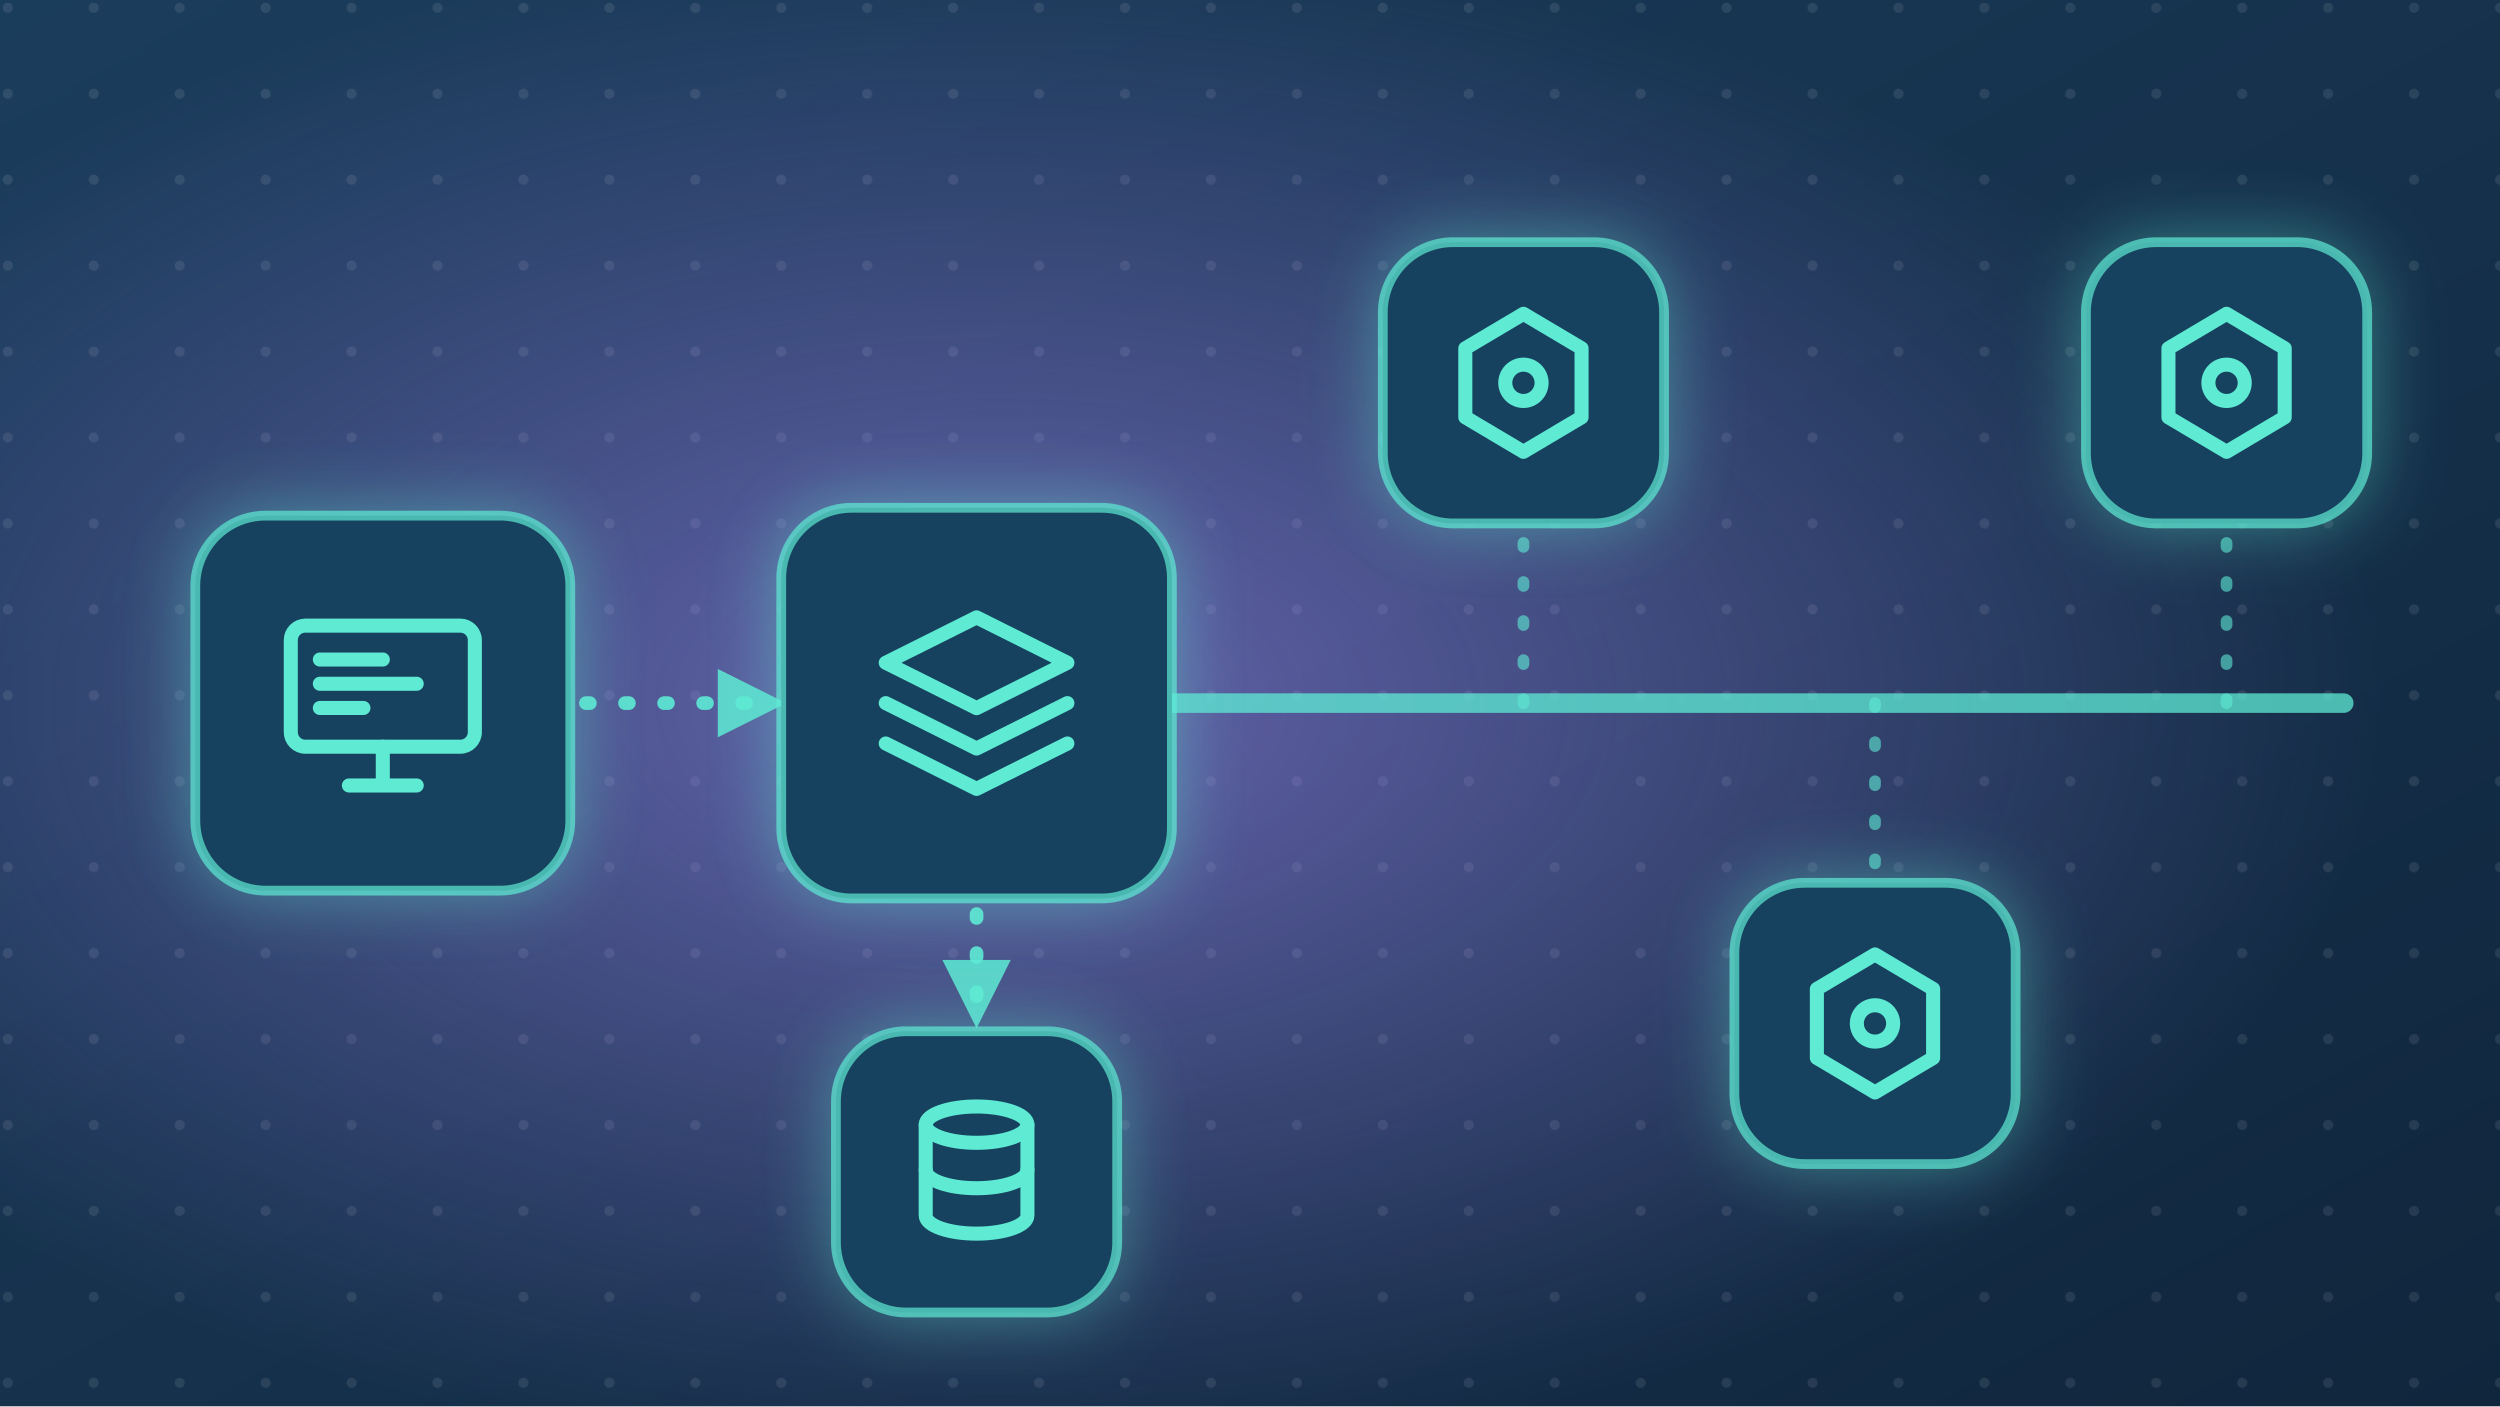
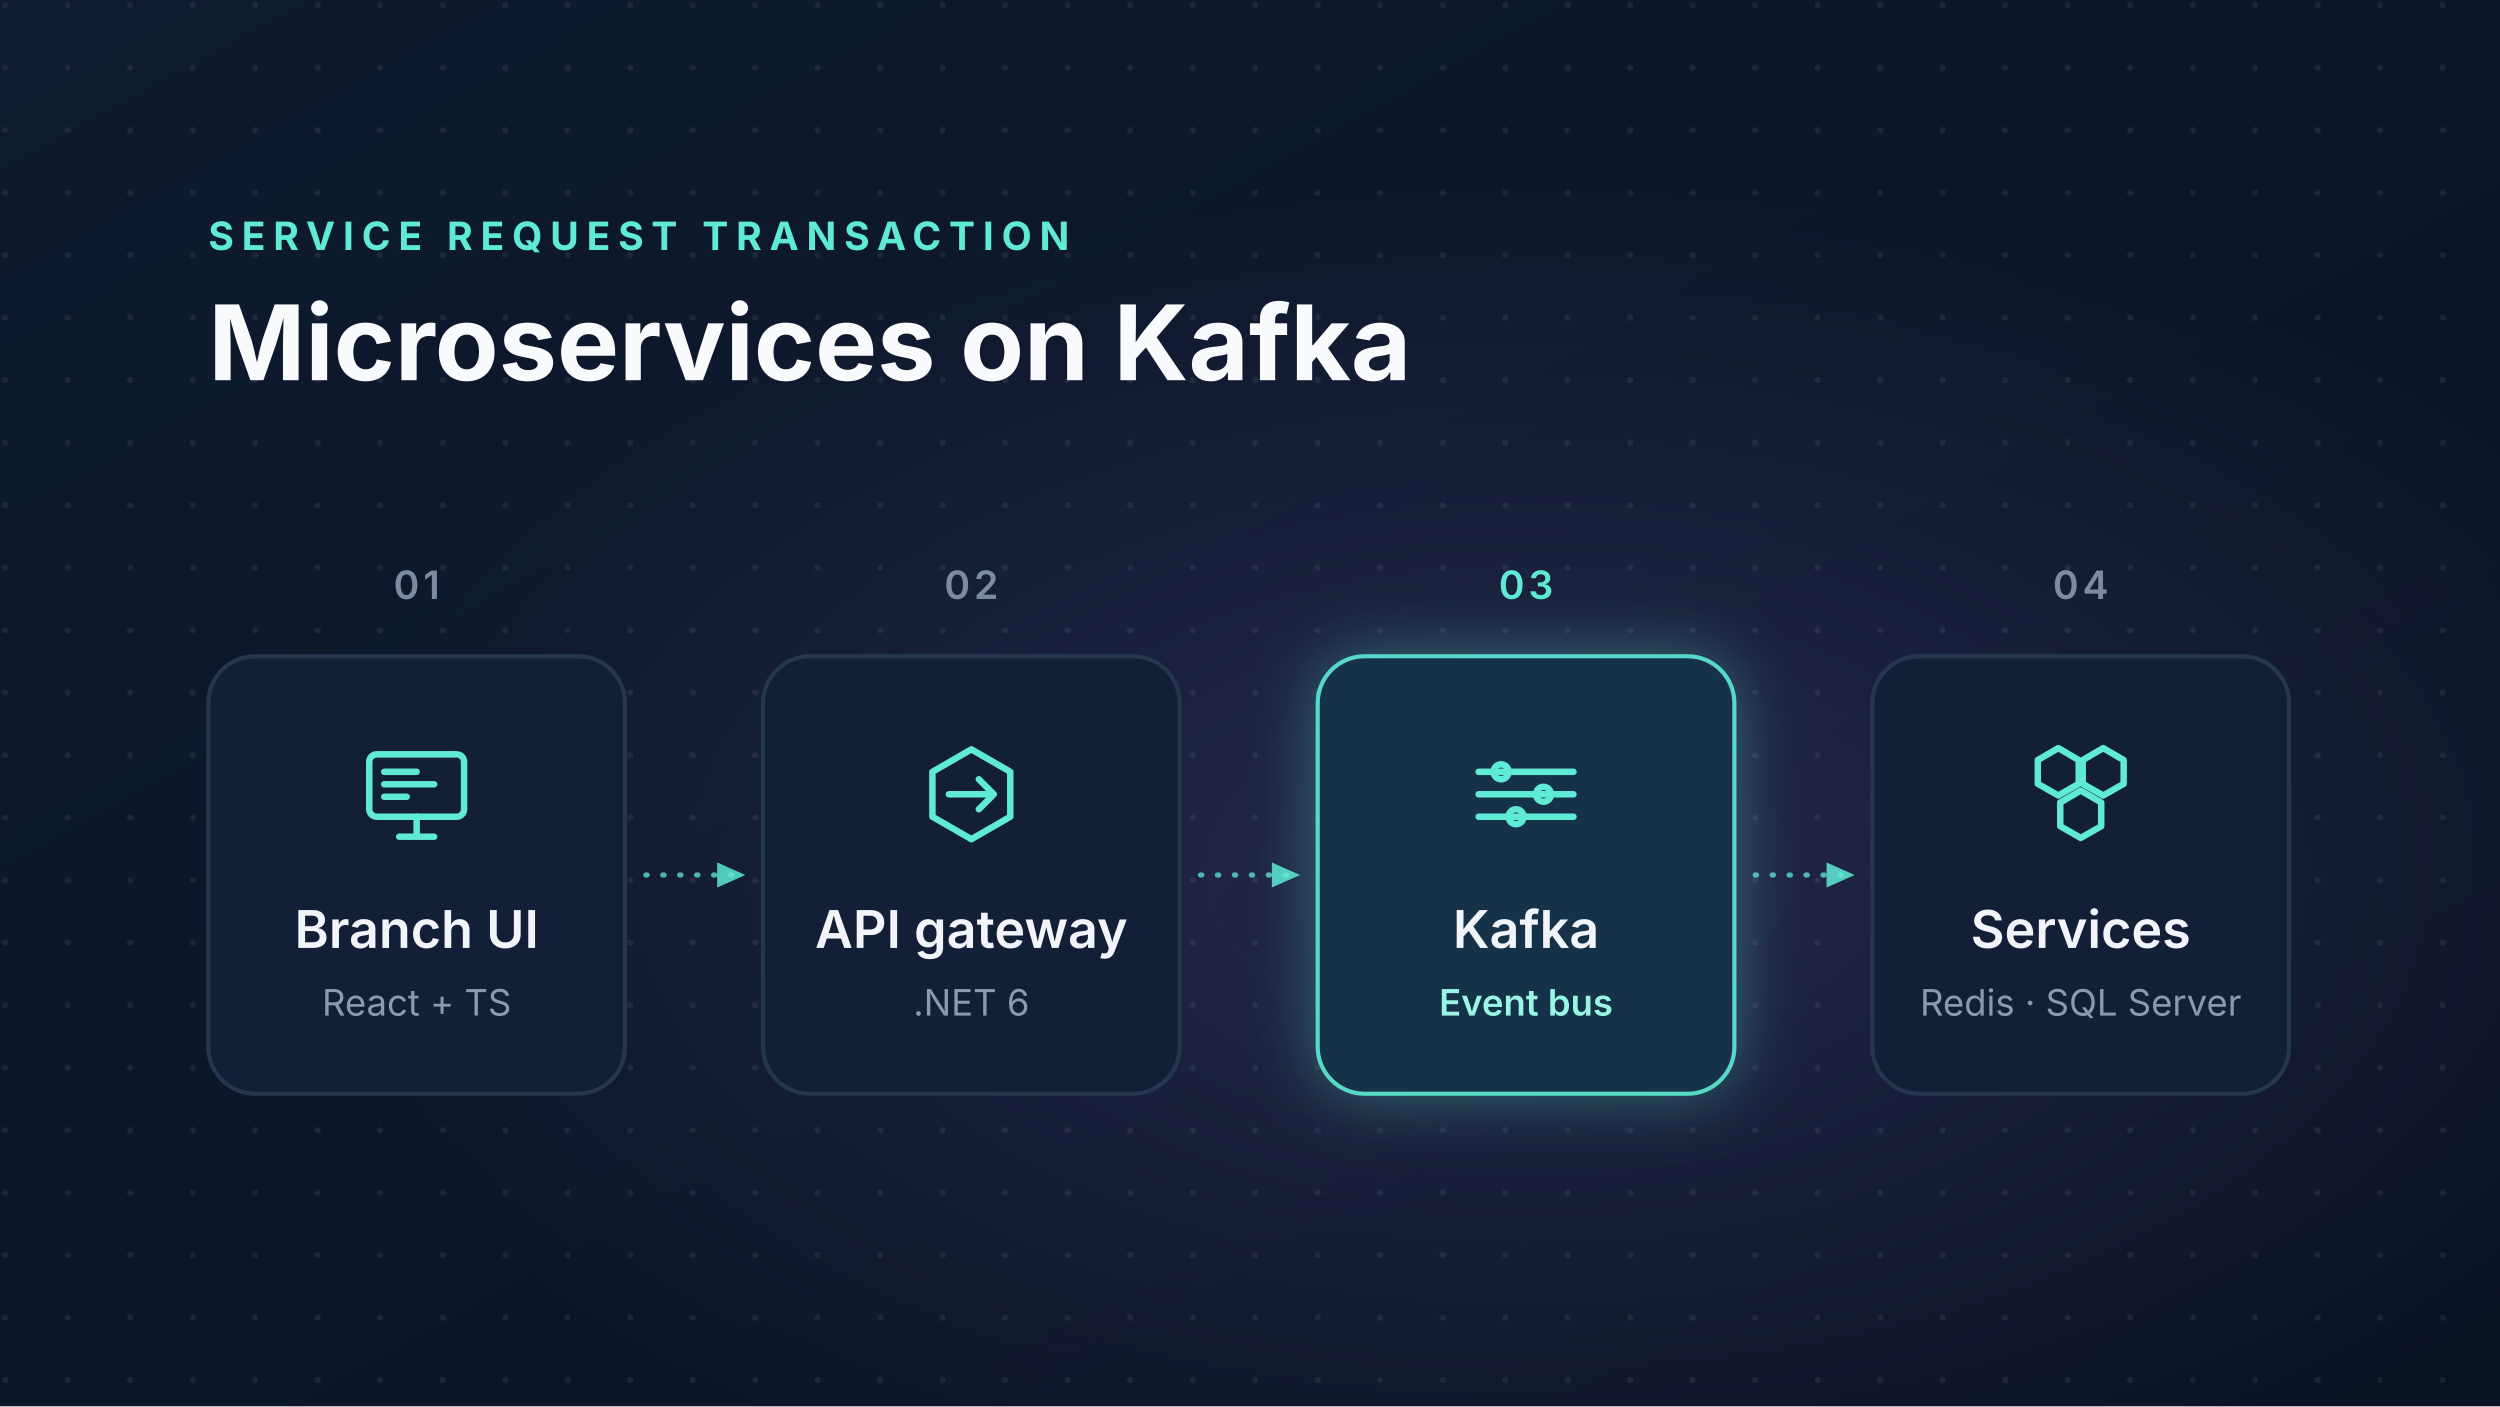
- <svg xmlns="http://www.w3.org/2000/svg" viewBox="0 0 640 360" width="640" height="360">
+ <svg xmlns="http://www.w3.org/2000/svg" viewBox="0 0 960 540" width="960" height="540" font-family="Inter, Segoe UI, Roboto, Helvetica, Arial, sans-serif">
  <defs>
    <linearGradient id="bg" x1="0" y1="0" x2="1" y2="1">
-       <stop offset="0" stop-color="#1b3d5c" />
-       <stop offset="1" stop-color="#10263d" />
+       <stop offset="0" stop-color="#0e1a2f" />
+       <stop offset="1" stop-color="#091223" />
    </linearGradient>
-     <radialGradient id="glow" cx="0.4" cy="0.5" r="0.55">
-       <stop offset="0" stop-color="#a78bfa" stop-opacity="0.55" />
+     <radialGradient id="spot" cx="0.610" cy="0.62" r="0.5">
+       <stop offset="0" stop-color="#a78bfa" stop-opacity="0.16" />
      <stop offset="1" stop-color="#a78bfa" stop-opacity="0" />
    </radialGradient>
-     <pattern id="dots" width="22" height="22" patternUnits="userSpaceOnUse">
-       <circle cx="2" cy="2" r="1.3" fill="#ffffff" fill-opacity="0.09" />
+     <pattern id="dots" width="24" height="24" patternUnits="userSpaceOnUse">
+       <circle cx="2" cy="2" r="1.2" fill="#ffffff" fill-opacity="0.07" />
    </pattern>
-     <filter id="nodeGlow" x="-40%" y="-40%" width="180%" height="180%">
-       <feGaussianBlur in="SourceAlpha" stdDeviation="9" result="blur" />
-       <feFlood flood-color="#5eead4" flood-opacity="0.45" result="tint" />
-       <feComposite in="tint" in2="blur" operator="in" result="glow" />
+     <filter id="glow" x="-40%" y="-40%" width="180%" height="180%">
+       <feGaussianBlur in="SourceAlpha" stdDeviation="12" result="b" />
+       <feFlood flood-color="#5eead4" flood-opacity="0.35" result="c" />
+       <feComposite in="c" in2="b" operator="in" result="g" />
      <feMerge>
-         <feMergeNode in="glow" />
+         <feMergeNode in="g" />
        <feMergeNode in="SourceGraphic" />
      </feMerge>
    </filter>
-     <marker id="arrow" viewBox="0 0 10 10" refX="7" refY="5" markerWidth="5" markerHeight="5" orient="auto-start-reverse">
-       <path d="M0 0 L10 5 L0 10 Z" fill="#5eead4" fill-opacity="0.85" />
+     <marker id="arrow" viewBox="0 0 10 10" refX="8" refY="5" markerWidth="6" markerHeight="6" orient="auto">
+       <path d="M0 1 L9 5 L0 9 Z" fill="#5eead4" fill-opacity="0.85" />
    </marker>
  </defs>
-   <rect width="640" height="360" fill="url(#bg)" />
-   <rect width="640" height="360" fill="url(#dots)" />
-   <rect width="640" height="360" fill="url(#glow)" />
-   <path d="M150 180 H196" fill="none" stroke="#5eead4" stroke-opacity="0.9" stroke-width="3.5" stroke-linecap="round" stroke-dasharray="1 9" marker-end="url(#arrow)" />
-   <path d="M300 180 H600" stroke="#5eead4" stroke-opacity="0.75" stroke-width="5" stroke-linecap="round" />
-   <path d="M390 180 V136" fill="none" stroke="#5eead4" stroke-opacity="0.6" stroke-width="3" stroke-linecap="round" stroke-dasharray="1 9" />
-   <path d="M480 180 V224" fill="none" stroke="#5eead4" stroke-opacity="0.6" stroke-width="3" stroke-linecap="round" stroke-dasharray="1 9" />
-   <path d="M570 180 V136" fill="none" stroke="#5eead4" stroke-opacity="0.6" stroke-width="3" stroke-linecap="round" stroke-dasharray="1 9" />
-   <path d="M250 234 V258" fill="none" stroke="#5eead4" stroke-opacity="0.9" stroke-width="3.5" stroke-linecap="round" stroke-dasharray="1 9" marker-end="url(#arrow)" />
-   <g filter="url(#nodeGlow)">
-     <rect x="50" y="132" width="96" height="96" rx="18" fill="#17425e" stroke="#5eead4" stroke-opacity="0.7" stroke-width="2.5" />
-     <g transform="translate(68.24 150.24) scale(1.24)" fill="none" stroke="#5eead4" stroke-width="2.903" stroke-linecap="round" stroke-linejoin="round">
-       <rect x="5" y="8" width="38" height="25" rx="3" />
-       <path d="M17 41 H31 M24 33 V41" />
-       <path d="M11 15 H24 M11 20 H31 M11 25 H20" />
-     </g>
+   <rect width="960" height="540" fill="url(#bg)" />
+   <rect width="960" height="540" fill="url(#dots)" />
+   <rect width="960" height="540" fill="url(#spot)" />
+   <text x="80" y="96" font-size="15" font-weight="700" letter-spacing="3" fill="#5eead4">SERVICE REQUEST TRANSACTION</text>
+   <text x="80" y="146" font-size="40" font-weight="700" fill="#f8fafc">Microservices on Kafka</text>
+   <path d="M248 336 H285" stroke="#5eead4" stroke-opacity="0.75" stroke-width="2" stroke-linecap="round" stroke-dasharray="0.5 6" marker-end="url(#arrow)" />
+   <path d="M461 336 H498" stroke="#5eead4" stroke-opacity="0.75" stroke-width="2" stroke-linecap="round" stroke-dasharray="0.5 6" marker-end="url(#arrow)" />
+   <path d="M674 336 H711" stroke="#5eead4" stroke-opacity="0.75" stroke-width="2" stroke-linecap="round" stroke-dasharray="0.5 6" marker-end="url(#arrow)" />
+   <text x="160" y="230" text-anchor="middle" font-size="15" font-weight="600" letter-spacing="1.5" fill="#7c8ba1">01</text>
+   <g>
+     <rect x="80" y="252" width="160" height="168" rx="18" fill="#121f36" stroke="#26364f" stroke-opacity="1" stroke-width="1.6" />
  </g>
-   <g filter="url(#nodeGlow)">
-     <rect x="200" y="130" width="100" height="100" rx="18" fill="#17425e" stroke="#5eead4" stroke-opacity="0.7" stroke-width="2.5" />
-     <g transform="translate(219 149) scale(1.291667)" fill="none" stroke="#5eead4" stroke-width="2.787" stroke-linecap="round" stroke-linejoin="round">
-       <path d="M24 7 L42 16 L24 25 L6 16 Z" />
-       <path d="M6 24 L24 33 L42 24" />
-       <path d="M6 32 L24 41 L42 32" />
-     </g>
+   <g transform="translate(137 282) scale(0.9583333)" fill="none" stroke="#5eead4" stroke-width="2.6" stroke-linecap="round" stroke-linejoin="round">
+     <rect x="5" y="8" width="38" height="25" rx="3" />
+     <path d="M17 41 H31 M24 33 V41" />
+     <path d="M11 15 H24 M11 20 H31 M11 25 H20" />
  </g>
-   <g filter="url(#nodeGlow)">
-     <rect x="354" y="62" width="72" height="72" rx="18" fill="#17425e" stroke="#5eead4" stroke-opacity="0.7" stroke-width="2.5" />
-     <g transform="translate(367.68 75.68) scale(0.93)" fill="none" stroke="#5eead4" stroke-width="3.871" stroke-linecap="round" stroke-linejoin="round">
-       <path d="M24 5 L40 14.5 V33.5 L24 43 L8 33.5 V14.5 Z" />
-       <circle cx="24" cy="24" r="5" />
-     </g>
+   <text x="160" y="364" text-anchor="middle" font-size="20" font-weight="600" fill="#f1f5f9">Branch UI</text>
+   <text x="160" y="390" text-anchor="middle" font-size="14" font-weight="400" fill="#8b9ab0">React + TS</text>
+   <text x="373" y="230" text-anchor="middle" font-size="15" font-weight="600" letter-spacing="1.5" fill="#7c8ba1">02</text>
+   <g>
+     <rect x="293" y="252" width="160" height="168" rx="18" fill="#121f36" stroke="#26364f" stroke-opacity="1" stroke-width="1.6" />
  </g>
-   <g filter="url(#nodeGlow)">
-     <rect x="444" y="226" width="72" height="72" rx="18" fill="#17425e" stroke="#5eead4" stroke-opacity="0.7" stroke-width="2.5" />
-     <g transform="translate(457.68 239.68) scale(0.93)" fill="none" stroke="#5eead4" stroke-width="3.871" stroke-linecap="round" stroke-linejoin="round">
-       <path d="M24 5 L40 14.5 V33.5 L24 43 L8 33.5 V14.5 Z" />
-       <circle cx="24" cy="24" r="5" />
-     </g>
+   <g transform="translate(350 282) scale(0.9583333)" fill="none" stroke="#5eead4" stroke-width="2.6" stroke-linecap="round" stroke-linejoin="round">
+     <path d="M24.0 6.0 L39.6 15.0 L39.6 33.0 L24.0 42.0 L8.4 33.0 L8.4 15.0 Z" />
+     <path d="M15 24 H33 M27 18 L33 24 L27 30" />
  </g>
-   <g filter="url(#nodeGlow)">
-     <rect x="534" y="62" width="72" height="72" rx="18" fill="#17425e" stroke="#5eead4" stroke-opacity="0.7" stroke-width="2.5" />
-     <g transform="translate(547.68 75.68) scale(0.93)" fill="none" stroke="#5eead4" stroke-width="3.871" stroke-linecap="round" stroke-linejoin="round">
-       <path d="M24 5 L40 14.5 V33.5 L24 43 L8 33.5 V14.5 Z" />
-       <circle cx="24" cy="24" r="5" />
-     </g>
+   <text x="373" y="364" text-anchor="middle" font-size="20" font-weight="600" fill="#f1f5f9">API gateway</text>
+   <text x="373" y="390" text-anchor="middle" font-size="14" font-weight="400" fill="#8b9ab0">.NET 6</text>
+   <text x="586" y="230" text-anchor="middle" font-size="15" font-weight="600" letter-spacing="1.5" fill="#5eead4">03</text>
+   <g filter="url(#glow)">
+     <rect x="506" y="252" width="160" height="168" rx="18" fill="#163049" stroke="#5eead4" stroke-opacity="0.9" stroke-width="1.6" />
  </g>
-   <g filter="url(#nodeGlow)">
-     <rect x="214" y="264" width="72" height="72" rx="18" fill="#17425e" stroke="#5eead4" stroke-opacity="0.7" stroke-width="2.5" />
-     <g transform="translate(227.68 277.68) scale(0.93)" fill="none" stroke="#5eead4" stroke-width="3.871" stroke-linecap="round" stroke-linejoin="round">
-       <ellipse cx="24" cy="11" rx="14" ry="5" />
-       <path d="M10 11 V36 c0 2.8 6.3 5 14 5 s14-2.2 14-5 V11" />
-       <path d="M10 23.5 c0 2.8 6.3 5 14 5 s14-2.2 14-5" />
-     </g>
+   <g transform="translate(563 282) scale(0.9583333)" fill="none" stroke="#5eead4" stroke-width="2.6" stroke-linecap="round" stroke-linejoin="round">
+     <path d="M5 15 H43 M5 24 H43 M5 33 H43" />
+     <circle cx="14" cy="15" r="3" />
+     <circle cx="31" cy="24" r="3" />
+     <circle cx="20" cy="33" r="3" />
  </g>
+   <text x="586" y="364" text-anchor="middle" font-size="20" font-weight="600" fill="#f1f5f9">Kafka</text>
+   <text x="586" y="390" text-anchor="middle" font-size="14" font-weight="600" fill="#99f6e4">Event bus</text>
+   <text x="799" y="230" text-anchor="middle" font-size="15" font-weight="600" letter-spacing="1.5" fill="#7c8ba1">04</text>
+   <g>
+     <rect x="719" y="252" width="160" height="168" rx="18" fill="#121f36" stroke="#26364f" stroke-opacity="1" stroke-width="1.6" />
+   </g>
+   <g transform="translate(776 282) scale(0.9583333)" fill="none" stroke="#5eead4" stroke-width="2.6" stroke-linecap="round" stroke-linejoin="round">
+     <path d="M15.0 5.5 L23.2 10.3 L23.2 19.8 L15.0 24.5 L6.8 19.8 L6.8 10.3 Z" />
+     <path d="M33.0 5.5 L41.2 10.3 L41.2 19.8 L33.0 24.5 L24.8 19.8 L24.8 10.3 Z" />
+     <path d="M24.0 22.5 L32.2 27.3 L32.2 36.8 L24.0 41.5 L15.8 36.8 L15.8 27.3 Z" />
+   </g>
+   <text x="799" y="364" text-anchor="middle" font-size="20" font-weight="600" fill="#f1f5f9">Services</text>
+   <text x="799" y="390" text-anchor="middle" font-size="14" font-weight="400" fill="#8b9ab0">Redis · SQL Server</text>
</svg>
